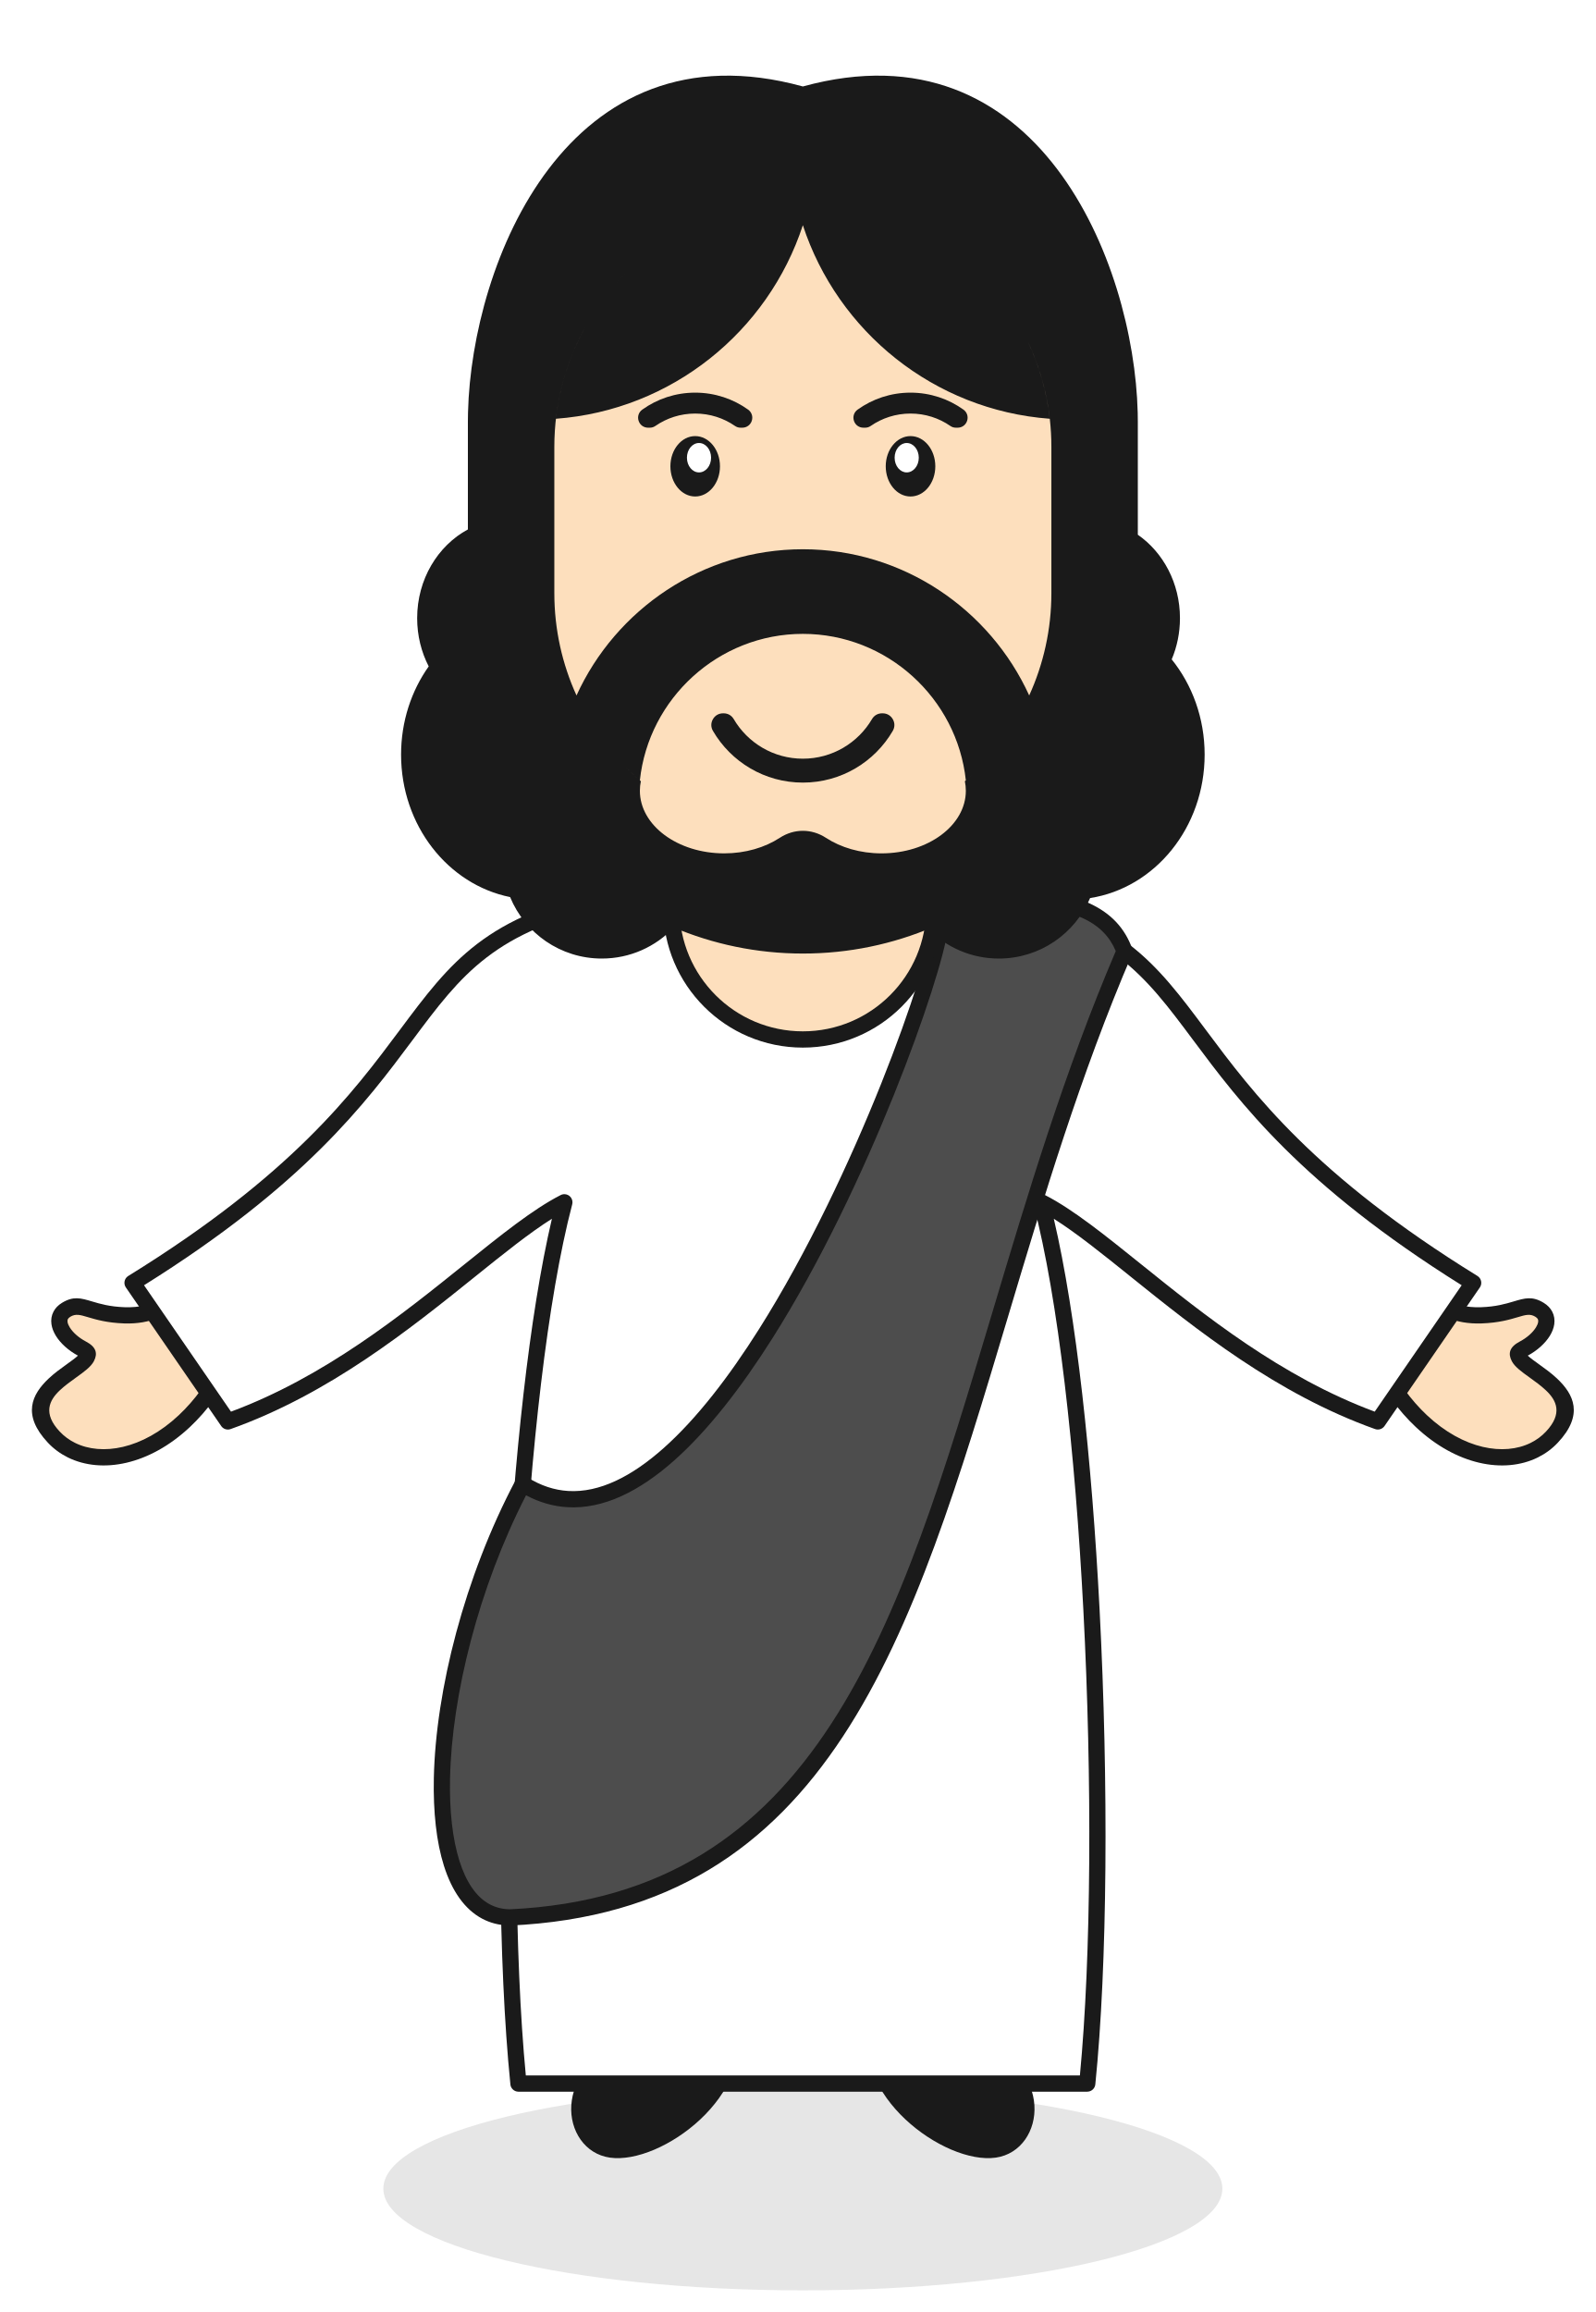
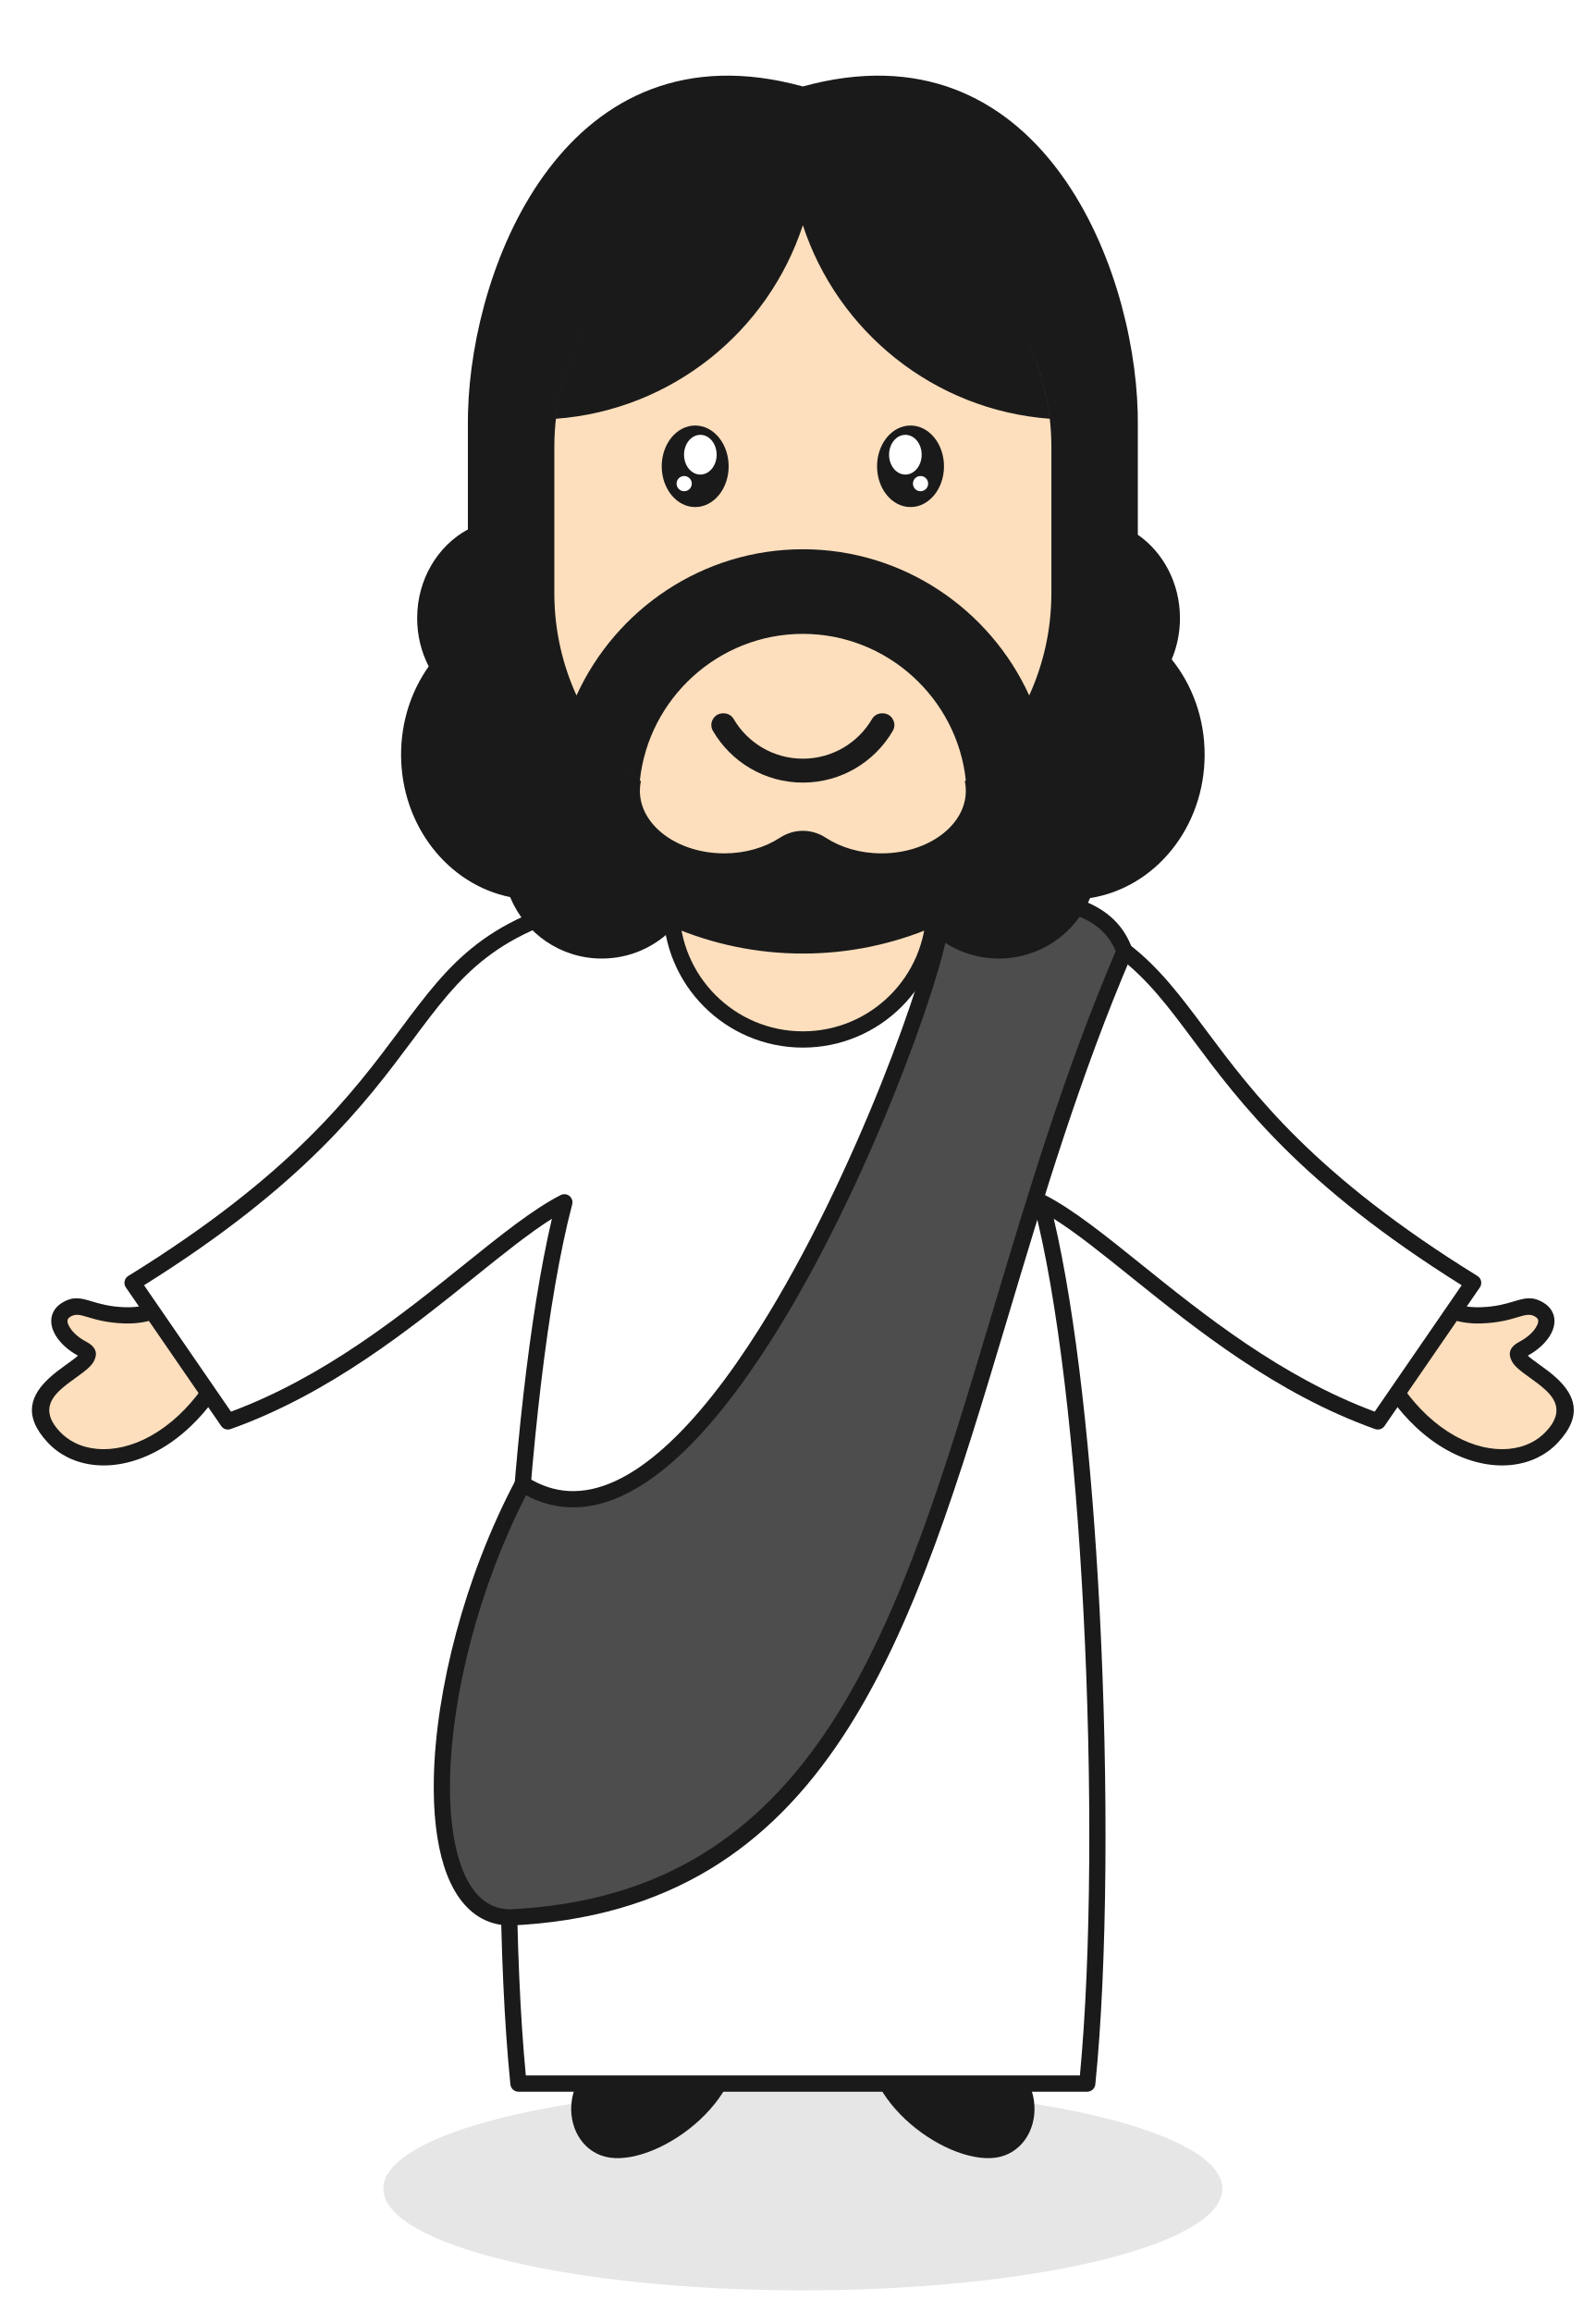
<svg xmlns="http://www.w3.org/2000/svg" viewBox="0 0 1471.7 2132.3">
  <g transform="translate(-510.29, -159.11)">
    <path fill-rule="evenodd" fill="rgb(90.234%, 90.234%, 90.234%)" fill-opacity="1" d="M 1250.84 2083.84 C 1464.551 2083.84 1637.789 2125.836 1637.789 2177.645 C 1637.789 2229.453 1464.551 2271.453 1250.84 2271.453 C 1037.129 2271.453 863.887 2229.453 863.887 2177.645 C 863.887 2125.836 1037.129 2083.84 1250.84 2083.84 " />
    <path fill-rule="evenodd" fill="rgb(99.219%, 87.5%, 74.022%)" fill-opacity="1" d="M 1832.629 1356.078 C 1832.629 1356.078 1843.738 1373.34 1876.641 1372.199 C 1909.531 1371.059 1916.301 1358.512 1930.34 1367.09 C 1944.391 1375.672 1933 1393.859 1915.609 1402.98 C 1888.27 1417.32 1987.391 1435.961 1941.762 1484.531 C 1906.75 1521.797 1826.262 1505.68 1780.469 1413.07 C 1761.488 1382.34 1832.629 1356.078 1832.629 1356.078 " />
    <path fill-rule="nonzero" fill="rgb(10.205%, 10.205%, 10.205%)" fill-opacity="1" d="M 1838.871 1351.949 C 1838.898 1351.988 1847.719 1365.719 1876.398 1364.719 C 1890.219 1364.25 1899.262 1361.551 1906.172 1359.488 C 1916.949 1356.27 1923.691 1354.262 1934.238 1360.699 C 1937.84 1362.898 1940.391 1365.641 1942.031 1368.77 C 1943.949 1372.422 1944.5 1376.379 1943.93 1380.41 C 1943.422 1383.969 1942.012 1387.559 1939.91 1391.012 C 1935.648 1397.98 1928.219 1404.711 1919.5 1409.371 C 1921.602 1411.43 1925.48 1414.211 1929.84 1417.34 C 1935.199 1421.191 1941.172 1425.48 1946.441 1430.441 C 1961.961 1445.02 1971.391 1463.922 1947.211 1489.66 C 1941.93 1495.289 1935.719 1499.84 1928.82 1503.254 C 1913.34 1510.91 1894.422 1512.777 1874.59 1508.125 C 1855.262 1503.59 1834.969 1492.828 1816.18 1475.18 C 1800.578 1460.52 1785.969 1441.07 1773.781 1416.441 C 1751.09 1378.172 1829.789 1349.16 1830.02 1349.07 C 1833.34 1347.84 1836.988 1349.109 1838.859 1351.949 Z M 1876.871 1379.672 C 1851.27 1380.559 1836.98 1370.988 1830.57 1364.941 C 1816.359 1370.852 1775.289 1389.949 1786.738 1408.98 C 1786.898 1409.23 1787.051 1409.488 1787.18 1409.762 C 1798.539 1432.719 1812.051 1450.762 1826.441 1464.27 C 1843.199 1480.02 1861.078 1489.559 1877.988 1493.531 C 1894.398 1497.379 1909.809 1495.949 1922.191 1489.828 C 1927.488 1487.211 1932.262 1483.711 1936.309 1479.398 C 1951.988 1462.711 1946.051 1450.609 1936.18 1441.34 C 1931.531 1436.969 1926.031 1433.02 1921.102 1429.48 C 1913.801 1424.23 1907.539 1419.73 1904.809 1414.539 C 1901.09 1407.449 1902.52 1401.41 1912.148 1396.359 C 1918.672 1392.93 1924.141 1388.102 1927.121 1383.211 C 1928.191 1381.469 1928.879 1379.789 1929.09 1378.301 C 1929.238 1377.289 1929.148 1376.391 1928.781 1375.691 C 1928.398 1374.949 1927.641 1374.211 1926.441 1373.48 C 1921.602 1370.52 1917.309 1371.801 1910.449 1373.852 C 1902.801 1376.129 1892.781 1379.121 1876.871 1379.672 " />
    <g id="mascot-wave-arm">
      <path fill-rule="evenodd" fill="rgb(99.219%, 87.5%, 74.022%)" fill-opacity="1" d="M 669.051 1356.078 C 669.051 1356.078 657.938 1373.34 625.039 1372.199 C 592.145 1371.059 585.383 1358.512 571.336 1367.09 C 557.289 1375.672 568.684 1393.859 586.074 1402.98 C 613.41 1417.32 514.289 1435.961 559.918 1484.531 C 594.93 1521.797 675.418 1505.68 721.211 1413.07 C 740.195 1382.34 669.051 1356.078 669.051 1356.078 " />
      <path fill-rule="nonzero" fill="rgb(10.205%, 10.205%, 10.205%)" fill-opacity="1" d="M 671.109 1364.941 C 664.699 1370.988 650.41 1380.559 624.809 1379.672 C 608.898 1379.121 598.879 1376.129 591.234 1373.852 C 584.371 1371.801 580.082 1370.52 575.234 1373.48 C 574.043 1374.211 573.281 1374.949 572.898 1375.691 C 572.527 1376.391 572.441 1377.289 572.586 1378.301 C 572.801 1379.789 573.488 1381.469 574.555 1383.211 C 577.539 1388.102 583.008 1392.93 589.535 1396.359 C 599.164 1401.41 600.59 1407.449 596.867 1414.539 C 594.145 1419.73 587.883 1424.23 580.578 1429.48 C 575.645 1433.02 570.152 1436.969 565.5 1441.34 C 555.629 1450.609 549.691 1462.711 565.371 1479.398 C 569.426 1483.711 574.188 1487.211 579.484 1489.828 C 591.867 1495.949 607.277 1497.379 623.688 1493.531 C 640.598 1489.559 658.484 1480.02 675.242 1464.27 C 689.625 1450.762 703.145 1432.719 714.496 1409.762 C 714.633 1409.488 714.781 1409.23 714.941 1408.98 C 726.391 1389.949 685.316 1370.852 671.109 1364.941 Z M 625.277 1364.719 C 653.961 1365.719 662.781 1351.988 662.809 1351.949 L 662.816 1351.949 C 664.691 1349.109 668.336 1347.84 671.66 1349.07 C 671.887 1349.16 750.594 1378.172 727.898 1416.441 C 715.711 1441.07 701.102 1460.52 685.504 1475.18 C 666.711 1492.828 646.422 1503.59 627.09 1508.125 C 607.258 1512.777 588.344 1510.91 572.859 1503.254 C 565.961 1499.84 559.754 1495.289 554.465 1489.66 C 530.293 1463.93 539.719 1445.02 555.238 1430.441 C 560.512 1425.48 566.48 1421.191 571.844 1417.34 C 576.195 1414.211 580.074 1411.43 582.176 1409.371 C 573.461 1404.711 566.027 1397.98 561.773 1391.012 C 559.664 1387.559 558.262 1383.969 557.754 1380.41 C 557.176 1376.371 557.73 1372.422 559.648 1368.77 C 561.289 1365.641 563.844 1362.898 567.438 1360.699 C 577.988 1354.262 584.727 1356.27 595.516 1359.488 C 602.414 1361.551 611.461 1364.25 625.277 1364.719 " />
    </g>
    <path fill-rule="evenodd" fill="rgb(10.205%, 10.205%, 10.205%)" fill-opacity="1" d="M 1406.359 2039.734 C 1485.148 2062.953 1474.91 2142.445 1428.82 2149.035 C 1381.23 2155.84 1292.441 2090.055 1313.551 2023.391 C 1334.648 1956.727 1327.559 2016.52 1406.359 2039.734 " />
    <path fill-rule="evenodd" fill="rgb(10.205%, 10.205%, 10.205%)" fill-opacity="1" d="M 1095.328 2039.734 C 1016.531 2062.953 1026.77 2142.445 1072.859 2149.035 C 1120.449 2155.84 1209.238 2090.055 1188.129 2023.391 C 1167.031 1956.727 1174.121 2016.52 1095.328 2039.734 " />
    <path fill-rule="evenodd" fill="rgb(100%, 100%, 100%)" fill-opacity="1" d="M 632.547 1342.238 C 944.062 1149.941 855.727 1031.512 1074.609 986.949 L 1427.07 986.949 C 1645.949 1031.512 1557.609 1149.941 1869.129 1342.238 L 1781.191 1470.059 C 1640.672 1420 1539.422 1303 1470.828 1267.949 C 1519.012 1451.43 1534.52 1870.219 1513.16 2080.723 L 988.52 2080.723 C 967.164 1870.219 982.664 1451.43 1030.852 1267.949 C 962.258 1303 861.012 1420 720.488 1470.059 L 632.547 1342.238 " />
    <path fill-rule="nonzero" fill="rgb(10.205%, 10.205%, 10.205%)" fill-opacity="1" d="M 628.805 1335.77 C 779.289 1242.828 835.633 1167.289 878.992 1109.148 C 925.953 1046.18 958.137 1003.031 1073.121 979.621 C 1073.621 979.52 1074.121 979.469 1074.609 979.469 L 1074.609 979.441 L 1427.07 979.441 C 1427.809 979.441 1428.539 979.551 1429.211 979.762 C 1543.66 1003.191 1575.809 1046.301 1622.691 1109.148 C 1666.059 1167.309 1722.43 1242.898 1873.059 1335.879 C 1876.578 1338.051 1877.66 1342.66 1875.5 1346.172 L 1875.289 1346.488 L 1787.352 1474.309 C 1785.379 1477.148 1781.809 1478.211 1778.699 1477.109 L 1778.699 1477.121 C 1687.719 1444.711 1613.43 1384.961 1553.539 1336.809 C 1526.852 1315.34 1503.07 1296.219 1482.309 1283.148 C 1503.148 1371.961 1517.352 1505.391 1524.539 1643.43 C 1532.898 1804.086 1531.789 1971.191 1520.609 2081.457 C 1520.23 2085.32 1516.969 2088.211 1513.16 2088.203 L 1513.16 2088.227 L 988.52 2088.227 C 984.426 2088.227 981.098 2084.949 981.016 2080.879 C 969.883 1970.605 968.789 1803.805 977.141 1643.43 C 984.332 1505.391 998.531 1371.961 1019.371 1283.148 C 998.605 1296.219 974.828 1315.34 948.141 1336.809 C 888.254 1384.961 813.957 1444.711 722.98 1477.121 C 719.582 1478.32 715.895 1476.922 714.09 1473.949 L 626.391 1346.488 C 624.043 1343.09 624.895 1338.43 628.297 1336.09 Z M 891.012 1118.121 C 847.57 1176.371 791.305 1251.809 643.148 1344.461 L 723.363 1461.039 C 809.531 1429.051 880.961 1371.621 938.758 1325.141 C 972.461 1298.039 1001.609 1274.602 1027.012 1261.52 C 1028.68 1260.531 1030.73 1260.18 1032.762 1260.711 C 1036.75 1261.762 1039.141 1265.859 1038.09 1269.859 C 1015.199 1357.031 999.711 1497.91 992.09 1644.191 C 983.93 1800.926 984.812 1963.668 995.301 2073.219 L 1506.379 2073.219 C 1516.871 1963.668 1517.75 1800.926 1509.59 1644.191 C 1501.969 1497.91 1486.48 1357.031 1463.59 1269.859 L 1463.602 1269.852 C 1463.148 1268.141 1463.301 1266.262 1464.18 1264.551 C 1466.051 1260.879 1470.551 1259.422 1474.23 1261.301 C 1499.738 1274.328 1529.031 1297.879 1562.922 1325.141 C 1620.719 1371.621 1692.148 1429.051 1778.32 1461.039 L 1858.531 1344.461 C 1710.379 1251.809 1654.109 1176.371 1610.672 1118.121 C 1565.828 1058 1535.059 1016.75 1426.422 994.449 L 1075.262 994.449 C 966.621 1016.75 935.848 1058 891.012 1118.121 " />
    <path fill-rule="evenodd" fill="rgb(30.2%, 30.2%, 30.2%)" fill-opacity="1" d="M 1410.859 986.949 C 1416.262 986.949 1421.672 986.949 1427.07 986.949 C 1502.352 984.949 1535.57 1003.5 1547.539 1036.422 C 1370.609 1448.68 1377.82 1909.73 979.973 1927.535 C 979.969 1927.512 979.969 1927.484 979.969 1927.461 C 888.773 1925.527 902.254 1698.312 992.48 1527.754 C 1165.109 1636.863 1373.578 1077.809 1377.691 1011.141 C 1388.75 1003.078 1399.809 995.012 1410.859 986.949 " />
    <path fill-rule="nonzero" fill="rgb(10.205%, 10.205%, 10.205%)" fill-opacity="1" d="M 1410.859 979.441 L 1427.07 979.441 L 1427.531 979.461 C 1466.02 978.488 1493.988 982.852 1514.059 991.73 C 1535.352 1001.148 1547.891 1015.488 1554.578 1033.871 C 1555.25 1035.719 1555.141 1037.672 1554.43 1039.352 C 1506.871 1150.18 1472.578 1264.82 1440.121 1373.34 C 1351.352 1670.156 1276.102 1921.773 980.293 1935.012 C 979.719 1935.035 979.152 1934.996 978.609 1934.895 C 969.984 1934.547 962.168 1932.422 955.156 1928.715 C 938.781 1920.051 927.078 1902.996 919.773 1879.914 C 912.828 1857.953 909.797 1830.23 910.457 1798.988 C 912.164 1718.375 938.605 1613.582 985.855 1524.266 C 987.781 1520.609 992.309 1519.203 995.969 1521.133 C 996.215 1521.262 996.449 1521.402 996.676 1521.555 C 1009.121 1529.379 1021.711 1533.422 1034.328 1534.199 C 1063.281 1535.984 1093.172 1520.73 1122.609 1494.48 C 1152.961 1467.441 1182.609 1428.91 1210.23 1385.199 C 1299.98 1243.211 1367.91 1048.078 1370.219 1010.699 C 1370.359 1008.191 1371.73 1006.051 1373.699 1004.801 L 1406.469 980.91 C 1407.801 979.941 1409.34 979.48 1410.859 979.48 Z M 1427.07 994.449 L 1413.25 994.449 L 1384.801 1015.199 C 1378.91 1061.16 1311.309 1253.289 1222.898 1393.172 C 1194.539 1438.031 1164 1477.672 1132.578 1505.684 C 1100.262 1534.496 1066.801 1551.203 1033.449 1549.148 C 1020.66 1548.359 1007.98 1544.82 995.504 1538.172 C 951.574 1623.926 927.027 1722.852 925.406 1799.281 C 924.781 1828.84 927.602 1854.922 934.082 1875.398 C 940.203 1894.754 949.508 1908.781 962.137 1915.465 C 967.469 1918.285 973.457 1919.844 980.113 1919.984 L 980.59 1920.008 C 1264.941 1906.742 1338.738 1660.035 1425.762 1369.059 C 1458.051 1261.102 1492.141 1147.109 1539.461 1036.289 C 1533.941 1023.031 1524.102 1012.559 1508.031 1005.449 C 1489.898 997.422 1464.02 993.5 1427.898 994.41 C 1427.629 994.441 1427.352 994.449 1427.07 994.449 " />
    <path fill-rule="evenodd" fill="rgb(99.219%, 87.5%, 74.022%)" fill-opacity="1" d="M 1250.84 875.141 C 1317.84 875.141 1372.16 929.461 1372.16 996.461 C 1372.16 1063.469 1317.84 1117.789 1250.84 1117.789 C 1183.84 1117.789 1129.52 1063.469 1129.52 996.461 C 1129.52 929.461 1183.84 875.141 1250.84 875.141 " />
    <path fill-rule="nonzero" fill="rgb(10.205%, 10.205%, 10.205%)" fill-opacity="1" d="M 1250.84 867.641 C 1286.41 867.641 1318.621 882.059 1341.93 905.371 C 1365.25 928.68 1379.672 960.891 1379.672 996.461 C 1379.672 1032.039 1365.25 1064.238 1341.93 1087.559 C 1318.621 1110.871 1286.41 1125.289 1250.84 1125.289 C 1215.27 1125.289 1183.059 1110.871 1159.75 1087.559 C 1136.43 1064.238 1122.012 1032.039 1122.012 996.461 C 1122.012 960.891 1136.43 928.68 1159.75 905.371 C 1183.059 882.059 1215.27 867.641 1250.84 867.641 Z M 1331.32 915.98 C 1310.73 895.391 1282.27 882.648 1250.84 882.648 C 1219.41 882.648 1190.949 895.391 1170.359 915.98 C 1149.762 936.578 1137.02 965.031 1137.02 996.461 C 1137.02 1027.891 1149.762 1056.352 1170.359 1076.941 C 1190.949 1097.539 1219.41 1110.281 1250.84 1110.281 C 1282.27 1110.281 1310.73 1097.539 1331.32 1076.941 C 1351.922 1056.352 1364.66 1027.891 1364.66 996.461 C 1364.66 965.031 1351.922 936.578 1331.32 915.98 " />
    <path fill-rule="evenodd" fill="rgb(10.205%, 10.205%, 10.205%)" fill-opacity="1" d="M 1250.84 238.852 C 1467.859 179.109 1556.18 401.34 1559.691 539.309 L 1559.719 540.191 C 1559.781 542.762 1559.809 545.309 1559.809 547.82 L 1559.809 652.27 C 1583.191 668.52 1598.68 696.922 1598.68 729.238 C 1598.68 742.801 1595.949 755.672 1591.059 767.238 C 1609.98 790.73 1621.441 821.449 1621.441 855.078 C 1621.441 922.379 1575.531 978.059 1515.789 987.371 C 1501.922 1020.16 1469.449 1043.16 1431.609 1043.16 C 1406.148 1043.16 1383.121 1032.738 1366.551 1015.941 C 1365.648 1016.301 1364.75 1016.672 1363.84 1017.02 C 1361.512 1017.949 1359.16 1018.852 1356.789 1019.719 C 1354.43 1020.59 1352.051 1021.43 1349.66 1022.238 C 1347.281 1023.051 1344.871 1023.84 1342.461 1024.59 C 1340.039 1025.352 1337.621 1026.07 1335.18 1026.77 C 1332.738 1027.469 1330.289 1028.141 1327.82 1028.77 C 1325.359 1029.41 1322.891 1030.02 1320.398 1030.602 C 1317.91 1031.172 1315.41 1031.719 1312.91 1032.238 C 1310.398 1032.75 1307.879 1033.238 1305.352 1033.699 C 1302.82 1034.148 1300.281 1034.57 1297.73 1034.969 C 1295.18 1035.359 1292.621 1035.719 1290.051 1036.051 C 1287.48 1036.379 1284.898 1036.68 1282.32 1036.941 C 1279.73 1037.211 1277.129 1037.441 1274.52 1037.641 C 1271.922 1037.84 1269.301 1038.012 1266.68 1038.141 C 1264.051 1038.27 1261.422 1038.379 1258.781 1038.441 C 1256.141 1038.512 1253.5 1038.539 1250.84 1038.539 C 1248.18 1038.539 1245.539 1038.512 1242.898 1038.441 C 1240.262 1038.379 1237.629 1038.27 1235 1038.141 C 1232.379 1038.012 1229.762 1037.84 1227.16 1037.641 C 1224.551 1037.441 1221.949 1037.211 1219.359 1036.941 C 1216.781 1036.68 1214.199 1036.379 1211.629 1036.051 C 1209.059 1035.719 1206.5 1035.359 1203.949 1034.969 C 1201.398 1034.57 1198.859 1034.148 1196.328 1033.699 C 1193.801 1033.238 1191.281 1032.75 1188.77 1032.238 C 1186.262 1031.719 1183.77 1031.172 1181.281 1030.602 C 1178.789 1030.02 1176.32 1029.41 1173.859 1028.77 C 1171.391 1028.141 1168.941 1027.469 1166.5 1026.77 C 1164.059 1026.07 1161.641 1025.352 1159.219 1024.59 C 1156.809 1023.84 1154.41 1023.051 1152.02 1022.238 L 1152.012 1022.238 C 1149.629 1021.43 1147.25 1020.59 1144.891 1019.719 C 1142.52 1018.852 1140.172 1017.949 1137.84 1017.02 C 1135.809 1016.219 1133.789 1015.398 1131.781 1014.551 C 1115.121 1032.172 1091.539 1043.16 1065.379 1043.16 C 1027.191 1043.16 994.484 1019.73 980.824 986.469 C 923.578 974.891 880.238 920.469 880.238 855.078 C 880.238 824.461 889.742 796.25 905.723 773.711 C 898.941 760.551 895.074 745.391 895.074 729.238 C 895.074 693.391 914.133 662.371 941.863 647.398 L 941.863 547.82 C 941.863 545.309 941.902 542.762 941.965 540.191 L 941.988 539.309 C 945.5 401.34 1033.82 179.109 1250.84 238.852 " />
    <path fill-rule="evenodd" fill="rgb(99.219%, 87.5%, 74.022%)" fill-opacity="1" d="M 1256.52 342.102 C 1256.871 342.109 1257.211 342.121 1257.551 342.141 C 1257.211 342.121 1256.871 342.109 1256.52 342.102 Z M 1101.41 879.602 C 1100.809 882.48 1100.512 885.422 1100.512 888.422 C 1100.512 920.301 1135.32 946.148 1178.27 946.148 C 1197.91 946.148 1215.852 940.738 1229.531 931.82 C 1242.781 923.191 1258.898 923.191 1272.148 931.82 C 1285.828 940.738 1303.77 946.148 1323.41 946.148 C 1366.359 946.148 1401.172 920.301 1401.172 888.422 C 1401.172 885.422 1400.859 882.48 1400.27 879.602 L 1401.172 878.82 C 1393.078 803.148 1328.559 743.711 1250.84 743.711 C 1173.109 743.711 1108.609 803.148 1100.512 878.82 C 1094.75 873.789 1089.238 868.488 1084 862.922 C 1089.512 868.781 1095.32 874.352 1101.41 879.602 Z M 1257.551 342.141 Z M 1257.551 342.141 L 1257.59 342.141 Z M 1257.59 342.141 Z M 1257.59 342.141 L 1258.52 342.172 Z M 1262.191 342.32 C 1262.961 342.352 1263.73 342.41 1264.5 342.449 C 1263.73 342.41 1262.961 342.352 1262.191 342.32 Z M 1267.82 342.672 C 1268.621 342.719 1269.41 342.801 1270.211 342.859 C 1269.41 342.801 1268.621 342.719 1267.82 342.672 Z M 1273.441 343.148 C 1274.238 343.23 1275.039 343.32 1275.828 343.41 C 1275.039 343.32 1274.238 343.23 1273.441 343.148 Z M 1279 343.77 C 1279.82 343.879 1280.648 343.988 1281.469 344.102 C 1280.648 343.988 1279.82 343.879 1279 343.77 Z M 1284.488 344.52 C 1285.328 344.648 1286.18 344.781 1287.02 344.922 C 1286.18 344.781 1285.328 344.648 1284.488 344.52 Z M 1289.961 345.41 C 1290.801 345.551 1291.648 345.711 1292.488 345.859 C 1291.648 345.711 1290.801 345.551 1289.961 345.41 Z M 1295.441 346.43 C 1296.25 346.59 1297.07 346.762 1297.879 346.93 C 1297.07 346.762 1296.25 346.59 1295.441 346.43 Z M 1300.852 347.578 C 1301.66 347.762 1302.469 347.941 1303.281 348.129 C 1302.469 347.941 1301.66 347.762 1300.852 347.578 Z M 1306.172 348.84 C 1306.988 349.051 1307.809 349.25 1308.621 349.461 C 1307.809 349.25 1306.988 349.051 1306.172 348.84 Z M 1311.512 350.25 C 1312.301 350.469 1313.09 350.68 1313.879 350.91 C 1313.09 350.68 1312.301 350.469 1311.512 350.25 Z M 1316.891 351.809 C 1317.629 352.031 1318.371 352.25 1319.109 352.48 C 1318.371 352.25 1317.629 352.031 1316.891 351.809 Z M 1322.488 353.578 C 1323.078 353.781 1323.68 353.961 1324.27 354.16 C 1323.68 353.961 1323.078 353.781 1322.488 353.578 Z M 1329.289 355.941 C 1329.988 356.199 1330.691 356.48 1331.391 356.738 C 1330.691 356.48 1329.988 356.199 1329.289 355.941 Z M 1334.328 357.859 C 1335.18 358.199 1336.012 358.551 1336.852 358.891 C 1336.012 358.551 1335.18 358.199 1334.328 357.859 Z M 1339.27 359.879 C 1340.16 360.262 1341.051 360.648 1341.93 361.031 C 1341.051 360.648 1340.16 360.262 1339.27 359.879 Z M 1344.199 362.031 C 1345.078 362.422 1345.949 362.828 1346.828 363.238 C 1345.949 362.828 1345.078 362.422 1344.199 362.031 Z M 1349.059 364.289 C 1349.941 364.711 1350.82 365.141 1351.699 365.57 C 1350.82 365.141 1349.941 364.711 1349.059 364.289 Z M 1353.84 366.641 C 1354.73 367.09 1355.609 367.551 1356.48 368.012 C 1355.609 367.551 1354.73 367.09 1353.84 366.641 Z M 1358.559 369.109 C 1359.449 369.578 1360.328 370.059 1361.211 370.551 C 1360.328 370.059 1359.449 369.578 1358.559 369.109 Z M 1363.219 371.68 C 1364.102 372.18 1364.988 372.68 1365.859 373.199 C 1364.988 372.68 1364.102 372.18 1363.219 371.68 Z M 1367.77 374.328 C 1368.672 374.871 1369.57 375.41 1370.461 375.961 C 1369.57 375.41 1368.672 374.871 1367.77 374.328 Z M 1372.219 377.059 C 1373.141 377.629 1374.059 378.211 1374.961 378.801 C 1374.059 378.211 1373.141 377.629 1372.219 377.059 Z M 1376.648 379.91 C 1377.57 380.52 1378.488 381.129 1379.398 381.75 C 1378.488 381.129 1377.57 380.52 1376.648 379.91 Z M 1380.738 382.68 C 1381.781 383.398 1382.809 384.121 1383.84 384.852 C 1382.82 384.121 1381.781 383.398 1380.738 382.68 Z M 1384.059 385.012 C 1389.41 388.859 1394.59 392.93 1399.578 397.211 C 1394.59 392.93 1389.41 388.859 1384.059 385.012 Z M 1400.051 397.602 C 1401.141 398.539 1402.211 399.488 1403.289 400.449 C 1402.211 399.488 1401.141 398.539 1400.051 397.602 Z M 1403.969 401.059 C 1404.988 401.969 1405.988 402.898 1406.98 403.828 C 1405.988 402.898 1404.988 401.969 1403.969 401.059 Z M 1407.852 404.629 C 1408.82 405.551 1409.789 406.48 1410.75 407.422 C 1409.789 406.488 1408.82 405.551 1407.852 404.629 Z M 1411.59 408.25 C 1412.551 409.191 1413.5 410.148 1414.441 411.109 C 1413.5 410.148 1412.551 409.191 1411.59 408.25 Z M 1415.281 411.961 C 1416.211 412.93 1417.129 413.891 1418.039 414.871 C 1417.129 413.891 1416.211 412.93 1415.281 411.961 Z M 1418.852 415.738 C 1419.781 416.738 1420.711 417.762 1421.621 418.77 C 1420.711 417.75 1419.781 416.738 1418.852 415.738 Z M 1422.289 419.531 C 1423.238 420.602 1424.18 421.68 1425.121 422.781 C 1424.18 421.68 1423.238 420.602 1422.289 419.531 Z M 1425.559 423.309 C 1426.551 424.469 1427.531 425.641 1428.488 426.82 C 1427.531 425.641 1426.551 424.469 1425.559 423.309 Z M 1428.73 427.121 C 1438.379 438.98 1446.859 451.82 1454.02 465.461 C 1446.859 451.82 1438.379 438.98 1428.73 427.121 Z M 1454.031 465.48 C 1454.809 466.98 1455.578 468.48 1456.328 470 C 1455.578 468.48 1454.809 466.98 1454.031 465.48 Z M 1456.398 470.129 C 1457.148 471.641 1457.879 473.16 1458.59 474.691 C 1457.879 473.16 1457.148 471.641 1456.398 470.129 Z M 1458.641 474.789 C 1472.391 504.16 1480.078 536.859 1480.078 571.27 L 1480.078 706.121 C 1480.078 739.719 1472.75 771.691 1459.621 800.512 C 1423.469 721.172 1343.32 665.672 1250.84 665.672 C 1158.359 665.672 1078.211 721.172 1042.059 800.512 C 1028.93 771.691 1021.602 739.719 1021.602 706.121 L 1021.602 571.27 C 1021.602 531.398 1031.922 493.84 1050.02 461.09 C 1035.91 486.641 1026.531 515.109 1023.09 545.328 C 1129.891 537.352 1218.711 464.922 1250.84 366.82 C 1282.961 464.922 1371.789 537.352 1478.59 545.328 C 1475.75 520.41 1468.879 496.672 1458.641 474.789 Z M 1445.602 826.648 C 1445.211 827.281 1444.809 827.91 1444.41 828.539 C 1444.809 827.91 1445.211 827.281 1445.602 826.648 Z M 1443.75 829.57 C 1443.371 830.16 1442.988 830.75 1442.602 831.328 C 1442.988 830.75 1443.371 830.16 1443.75 829.57 Z M 1441.629 832.801 C 1441.23 833.41 1440.82 834.012 1440.41 834.609 C 1440.82 834.012 1441.23 833.41 1441.629 832.801 Z M 1439.66 835.711 C 1439.23 836.328 1438.801 836.949 1438.371 837.559 C 1438.801 836.949 1439.23 836.328 1439.66 835.711 Z M 1437.602 838.641 C 1437.191 839.219 1436.77 839.801 1436.359 840.371 C 1436.781 839.801 1437.191 839.219 1437.602 838.641 Z M 1435.41 841.66 C 1434.898 842.359 1434.371 843.059 1433.852 843.762 C 1434.371 843.059 1434.898 842.359 1435.41 841.66 Z M 1433.34 844.43 C 1432.828 845.09 1432.32 845.762 1431.809 846.422 C 1432.32 845.762 1432.828 845.09 1433.34 844.43 Z M 1431.391 846.961 C 1430.59 847.969 1429.789 848.988 1428.969 849.988 C 1429.789 848.988 1430.59 847.969 1431.391 846.961 Z M 1428.801 850.211 C 1428.219 850.91 1427.641 851.621 1427.059 852.32 C 1427.641 851.621 1428.219 850.91 1428.801 850.211 Z M 1426.59 852.891 C 1425.102 854.66 1423.59 856.41 1422.051 858.141 C 1423.59 856.41 1425.102 854.66 1426.59 852.891 Z M 1421.75 858.48 C 1417.719 862.988 1413.52 867.352 1409.148 871.531 C 1413.52 867.352 1417.719 862.988 1421.75 858.48 Z M 1409.07 871.602 C 1406.512 874.059 1403.879 876.449 1401.199 878.789 C 1403.879 876.461 1406.512 874.059 1409.07 871.602 Z M 1083.898 862.82 C 1081.5 860.262 1079.16 857.648 1076.871 854.988 C 1079.16 857.648 1081.5 860.262 1083.898 862.82 Z M 1076.641 854.719 C 1076.031 854.012 1075.43 853.289 1074.828 852.57 C 1075.43 853.289 1076.031 854.012 1076.641 854.719 Z M 1074.609 852.309 C 1073.719 851.238 1072.84 850.172 1071.969 849.078 C 1072.84 850.172 1073.719 851.238 1074.609 852.309 Z M 1071.852 848.922 C 1071.27 848.199 1070.699 847.48 1070.129 846.762 C 1070.699 847.48 1071.27 848.199 1071.852 848.922 Z M 1069.641 846.129 C 1069.129 845.469 1068.621 844.809 1068.121 844.141 C 1068.621 844.809 1069.129 845.469 1069.641 846.129 Z M 1067.16 842.871 C 1066.66 842.199 1066.172 841.531 1065.672 840.852 C 1066.172 841.531 1066.66 842.199 1067.16 842.871 Z M 1065.129 840.109 C 1064.66 839.449 1064.191 838.801 1063.719 838.141 C 1064.191 838.801 1064.66 839.449 1065.129 840.109 Z M 1063.078 837.238 C 1062.559 836.488 1062.039 835.73 1061.52 834.98 C 1062.039 835.73 1062.559 836.488 1063.078 837.238 Z M 1060.852 833.988 C 1060.41 833.34 1059.969 832.691 1059.539 832.039 C 1059.969 832.691 1060.41 833.34 1060.852 833.988 Z M 1058.84 830.969 C 1058.449 830.379 1058.07 829.789 1057.691 829.199 C 1058.07 829.789 1058.449 830.379 1058.84 830.969 Z M 1054.84 824.641 C 1054.5 824.078 1054.172 823.531 1053.84 822.969 C 1054.172 823.531 1054.5 824.078 1054.84 824.641 Z M 1052.969 821.5 C 1052.648 820.961 1052.34 820.422 1052.02 819.879 C 1052.34 820.422 1052.648 820.961 1052.969 821.5 Z M 1050.16 460.84 C 1050.93 459.441 1051.719 458.051 1052.531 456.66 C 1051.719 458.051 1050.93 459.441 1050.16 460.84 Z M 1052.738 456.289 C 1053.52 454.969 1054.309 453.648 1055.109 452.34 C 1054.309 453.648 1053.52 454.969 1052.738 456.289 Z M 1055.469 451.75 C 1056.25 450.48 1057.051 449.211 1057.859 447.949 C 1057.051 449.211 1056.25 450.48 1055.469 451.75 Z M 1058.238 447.359 C 1059.039 446.121 1059.859 444.879 1060.691 443.648 C 1059.859 444.879 1059.039 446.121 1058.238 447.359 Z M 1061.141 442.988 C 1061.949 441.789 1062.781 440.602 1063.621 439.422 C 1062.781 440.602 1061.949 441.789 1061.141 442.988 Z M 1064.129 438.691 C 1064.961 437.531 1065.789 436.379 1066.641 435.238 C 1065.789 436.379 1064.961 437.531 1064.129 438.691 Z M 1067.219 434.469 C 1068.07 433.328 1068.93 432.199 1069.801 431.078 C 1068.93 432.199 1068.07 433.328 1067.219 434.469 Z M 1070.289 430.449 C 1071.199 429.289 1072.121 428.129 1073.051 426.98 C 1072.121 428.129 1071.199 429.289 1070.289 430.449 Z M 1073.41 426.551 C 1074.391 425.359 1075.371 424.172 1076.379 422.988 C 1075.371 424.172 1074.391 425.359 1073.41 426.551 Z M 1076.59 422.75 C 1081.898 416.539 1087.531 410.609 1093.449 405 C 1087.531 410.609 1081.891 416.539 1076.59 422.75 Z M 1094.121 404.359 C 1094.988 403.539 1095.871 402.738 1096.75 401.941 C 1095.871 402.738 1094.988 403.539 1094.121 404.359 Z M 1098.012 400.789 C 1098.781 400.09 1099.57 399.41 1100.352 398.73 C 1099.57 399.41 1098.781 400.09 1098.012 400.789 Z M 1102.02 397.27 C 1102.738 396.66 1103.461 396.051 1104.191 395.449 C 1103.461 396.051 1102.738 396.66 1102.02 397.27 Z M 1106.09 393.859 C 1106.781 393.301 1107.469 392.75 1108.172 392.191 C 1107.469 392.75 1106.781 393.301 1106.09 393.859 Z M 1110.238 390.551 C 1110.922 390.012 1111.621 389.488 1112.309 388.961 C 1111.621 389.488 1110.922 390.012 1110.238 390.551 Z M 1114.441 387.352 C 1115.121 386.84 1115.809 386.328 1116.5 385.828 C 1115.809 386.328 1115.121 386.84 1114.441 387.352 Z M 1118.789 384.191 C 1119.422 383.738 1120.059 383.289 1120.699 382.852 C 1120.059 383.289 1119.422 383.738 1118.789 384.191 Z M 1123.23 381.109 C 1123.828 380.711 1124.43 380.309 1125.031 379.91 C 1124.43 380.309 1123.828 380.711 1123.23 381.109 Z M 1127.68 378.191 C 1128.289 377.801 1128.898 377.41 1129.512 377.031 C 1128.898 377.41 1128.289 377.801 1127.68 378.191 Z M 1132.25 375.328 C 1132.828 374.98 1133.398 374.629 1133.98 374.281 C 1133.398 374.629 1132.828 374.98 1132.25 375.328 Z M 1136.93 372.559 C 1137.469 372.25 1138.012 371.93 1138.551 371.629 C 1138.012 371.93 1137.469 372.25 1136.93 372.559 Z M 1141.699 369.879 C 1142.199 369.609 1142.691 369.328 1143.191 369.07 C 1142.691 369.328 1142.199 369.609 1141.699 369.879 Z M 1146.59 367.289 C 1147.031 367.059 1147.461 366.828 1147.898 366.609 C 1147.461 366.828 1147.02 367.059 1146.59 367.289 Z M 1243.66 342.16 L 1244.09 342.141 Z M 1243.66 342.16 " />
-     <path fill-rule="evenodd" fill="rgb(10.205%, 10.205%, 10.205%)" fill-opacity="1" d="M 1102.719 536.891 C 1116.469 527.039 1133.32 521.238 1151.531 521.238 C 1169.738 521.238 1186.59 527.039 1200.34 536.891 C 1203.641 539.262 1204.98 543.309 1203.738 547.18 C 1202.488 551.051 1199.039 553.559 1194.98 553.559 L 1193.441 553.559 C 1191.488 553.559 1189.82 553.039 1188.219 551.93 C 1177.789 544.73 1165.148 540.52 1151.531 540.52 C 1137.898 540.52 1125.262 544.73 1114.84 551.93 C 1113.23 553.039 1111.559 553.559 1109.609 553.559 L 1108.07 553.559 C 1104.012 553.559 1100.559 551.051 1099.32 547.18 C 1098.078 543.309 1099.422 539.262 1102.719 536.891 " />
-     <path fill-rule="evenodd" fill="rgb(10.205%, 10.205%, 10.205%)" fill-opacity="1" d="M 1301.34 536.891 C 1315.09 527.039 1331.941 521.238 1350.148 521.238 C 1368.359 521.238 1385.211 527.039 1398.961 536.891 C 1402.262 539.262 1403.602 543.309 1402.359 547.18 C 1401.121 551.051 1397.672 553.559 1393.609 553.559 L 1392.07 553.559 C 1390.121 553.559 1388.449 553.039 1386.84 551.93 C 1376.422 544.73 1363.781 540.52 1350.148 540.52 C 1336.531 540.52 1323.891 544.73 1313.461 551.93 C 1311.859 553.039 1310.191 553.559 1308.238 553.559 L 1306.699 553.559 C 1302.641 553.559 1299.191 551.051 1297.941 547.18 C 1296.699 543.309 1298.039 539.262 1301.34 536.891 " />
-     <path fill-rule="evenodd" fill="rgb(10.205%, 10.205%, 10.205%)" fill-opacity="1" d="M 1151.531 617.012 C 1138.898 617.012 1128.66 604.539 1128.66 589.16 C 1128.66 573.781 1138.898 561.309 1151.531 561.309 C 1164.16 561.309 1174.391 573.781 1174.391 589.16 C 1174.391 604.539 1164.16 617.012 1151.531 617.012 " />
-     <path fill-rule="evenodd" fill="rgb(100%, 100%, 100%)" fill-opacity="1" d="M 1155.051 594.809 C 1148.891 594.809 1143.91 588.73 1143.91 581.238 C 1143.91 573.75 1148.891 567.672 1155.051 567.672 C 1161.199 567.672 1166.191 573.75 1166.191 581.238 C 1166.191 588.73 1161.199 594.809 1155.051 594.809 " />
-     <path fill-rule="evenodd" fill="rgb(10.205%, 10.205%, 10.205%)" fill-opacity="1" d="M 1350.148 617.012 C 1362.781 617.012 1373.02 604.539 1373.02 589.16 C 1373.02 573.781 1362.781 561.309 1350.148 561.309 C 1337.52 561.309 1327.289 573.781 1327.289 589.16 C 1327.289 604.539 1337.52 617.012 1350.148 617.012 " />
-     <path fill-rule="evenodd" fill="rgb(100%, 100%, 100%)" fill-opacity="1" d="M 1346.629 594.809 C 1352.789 594.809 1357.77 588.73 1357.77 581.238 C 1357.77 573.75 1352.789 567.672 1346.629 567.672 C 1340.48 567.672 1335.488 573.75 1335.488 581.238 C 1335.488 588.73 1340.48 594.809 1346.629 594.809 " />
+     <g transform="translate(1151.525, 589.16) scale(1.35) translate(-1151.525, -589.16)">
+       <path fill-rule="evenodd" fill="rgb(10.205%, 10.205%, 10.205%)" fill-opacity="1" d="M 1151.531 617.012 C 1138.898 617.012 1128.66 604.539 1128.66 589.16 C 1128.66 573.781 1138.898 561.309 1151.531 561.309 C 1164.16 561.309 1174.391 573.781 1174.391 589.16 C 1174.391 604.539 1164.16 617.012 1151.531 617.012 " />
+       <path fill-rule="evenodd" fill="rgb(100%, 100%, 100%)" fill-opacity="1" d="M 1155.051 594.809 C 1148.891 594.809 1143.91 588.73 1143.91 581.238 C 1143.91 573.75 1148.891 567.672 1155.051 567.672 C 1161.199 567.672 1166.191 573.75 1166.191 581.238 C 1166.191 588.73 1161.199 594.809 1155.051 594.809 " />
+       <circle fill="rgb(100%, 100%, 100%)" fill-opacity="1" cx="1144" cy="601" r="5.2" />
+     </g>
+     <g transform="translate(1350.155, 589.16) scale(1.35) translate(-1350.155, -589.16)">
+       <path fill-rule="evenodd" fill="rgb(10.205%, 10.205%, 10.205%)" fill-opacity="1" d="M 1350.148 617.012 C 1362.781 617.012 1373.02 604.539 1373.02 589.16 C 1373.02 573.781 1362.781 561.309 1350.148 561.309 C 1337.52 561.309 1327.289 573.781 1327.289 589.16 C 1327.289 604.539 1337.52 617.012 1350.148 617.012 " />
+       <path fill-rule="evenodd" fill="rgb(100%, 100%, 100%)" fill-opacity="1" d="M 1346.629 594.809 C 1352.789 594.809 1357.77 588.73 1357.77 581.238 C 1357.77 573.75 1352.789 567.672 1346.629 567.672 C 1340.48 567.672 1335.488 573.75 1335.488 581.238 C 1335.488 588.73 1340.48 594.809 1346.629 594.809 " />
+       <circle fill="rgb(100%, 100%, 100%)" fill-opacity="1" cx="1357" cy="601" r="5.2" />
+     </g>
    <path fill-rule="evenodd" fill="rgb(10.205%, 10.205%, 10.205%)" fill-opacity="1" d="M 1167.922 833.219 C 1184.551 861.719 1215.461 880.879 1250.84 880.879 C 1286.219 880.879 1317.129 861.719 1333.762 833.219 C 1335.762 829.789 1335.781 825.852 1333.801 822.41 C 1331.82 818.961 1328.41 816.988 1324.441 816.988 L 1323.91 816.988 C 1319.98 816.988 1316.602 818.922 1314.609 822.309 C 1301.77 844.172 1278.02 858.828 1250.84 858.828 C 1223.66 858.828 1199.91 844.172 1187.07 822.309 C 1185.078 818.922 1181.699 816.988 1177.762 816.988 L 1177.238 816.988 C 1173.27 816.988 1169.859 818.961 1167.879 822.41 C 1165.898 825.852 1165.91 829.789 1167.922 833.219 " />
  </g>
</svg>
